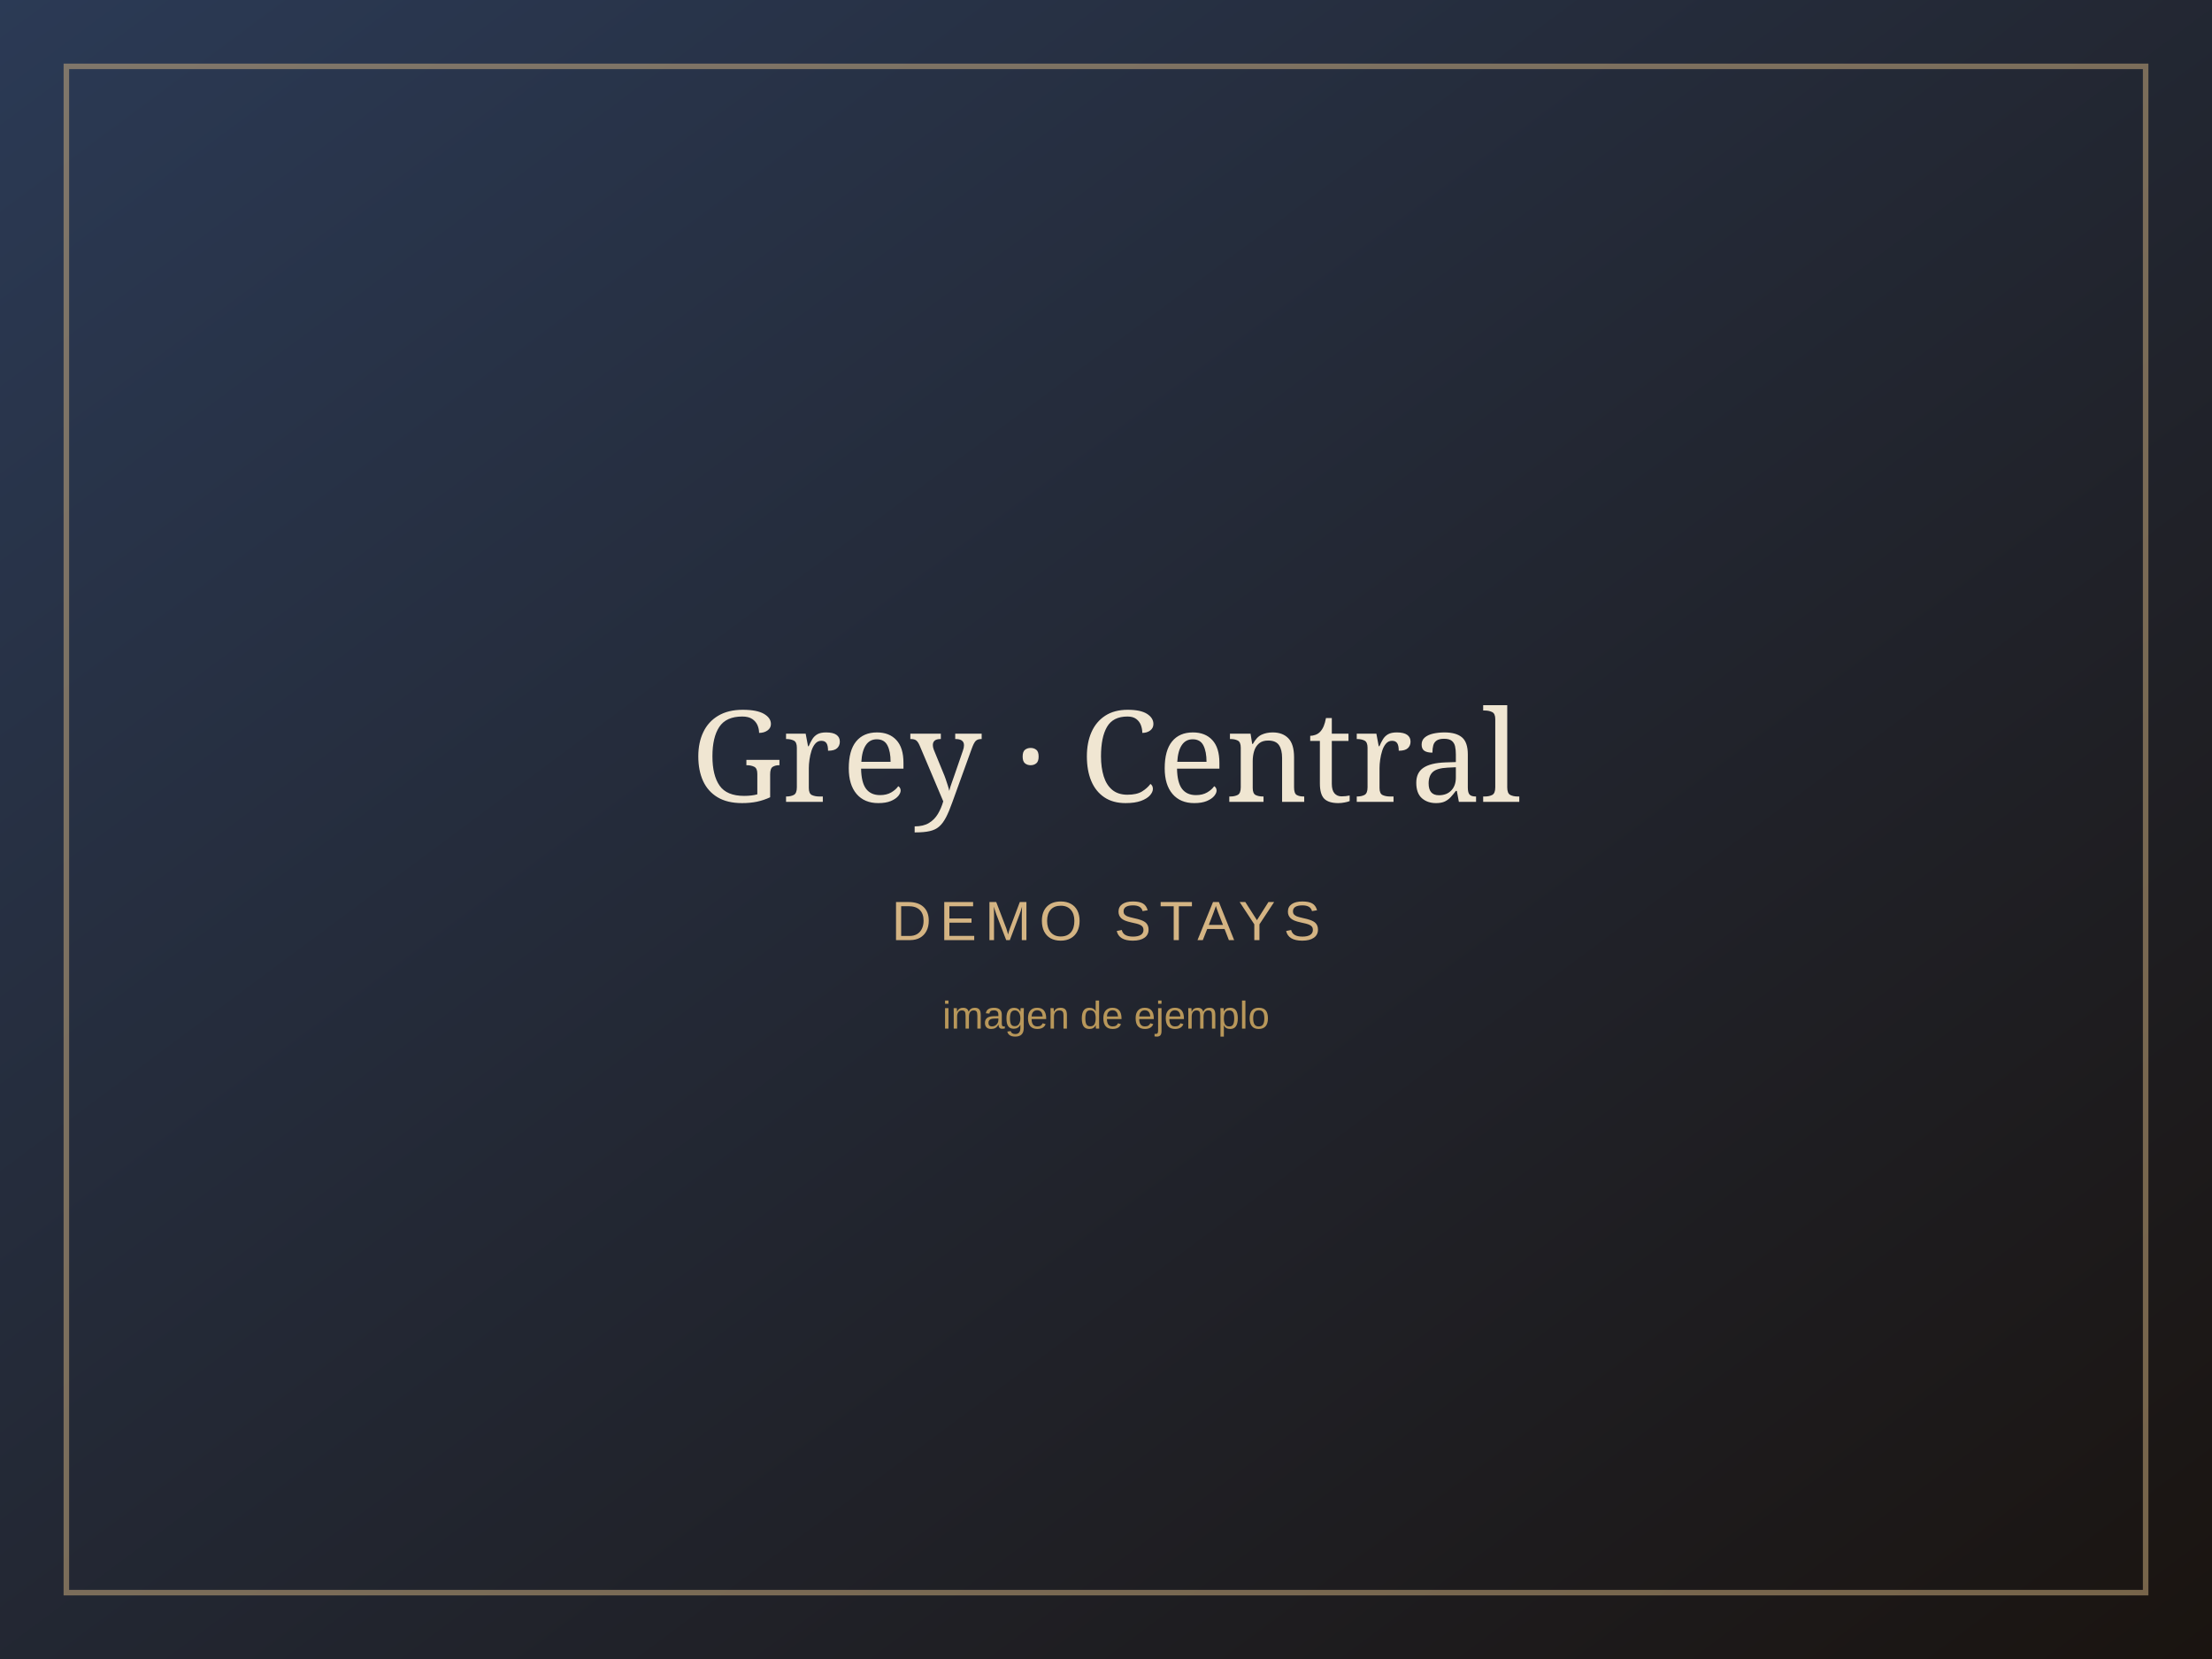
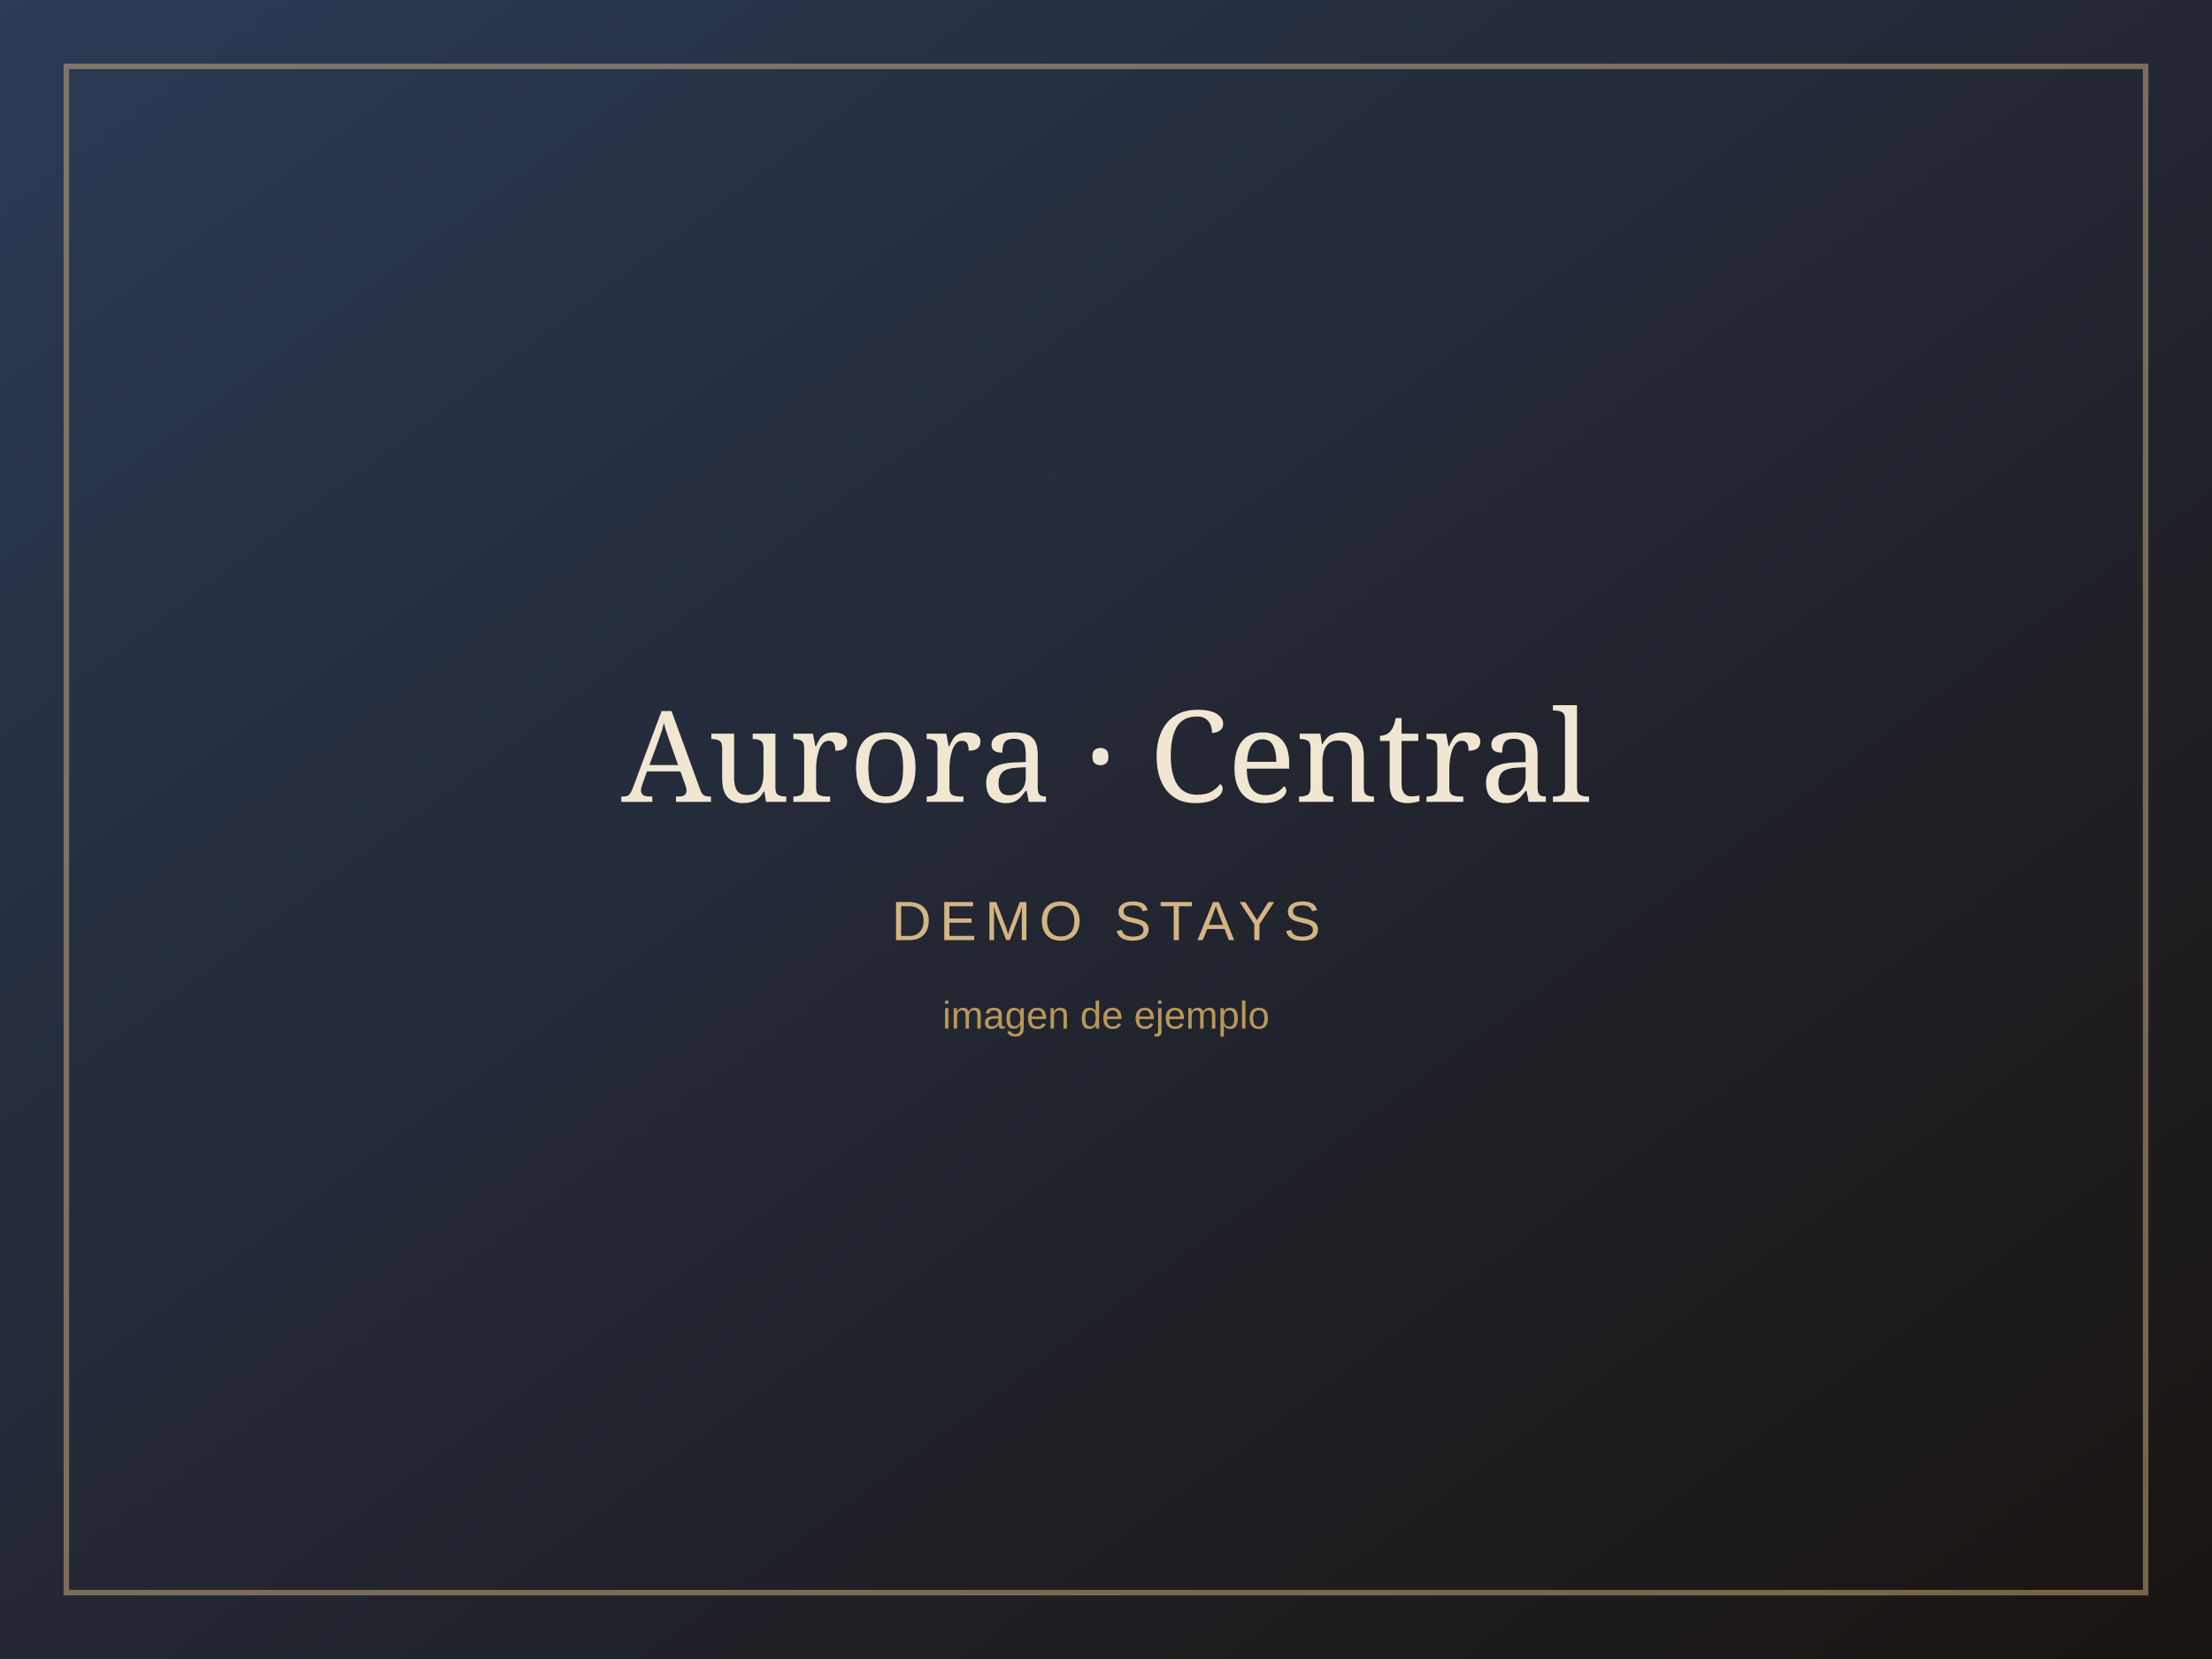
- <svg xmlns="http://www.w3.org/2000/svg" width="800" height="600" viewBox="0 0 800 600" role="img" aria-label="Grey · Central">
+ <svg xmlns="http://www.w3.org/2000/svg" width="800" height="600" viewBox="0 0 800 600" role="img" aria-label="Aurora · Central">
  <defs>
    <linearGradient id="g" x1="0" y1="0" x2="1" y2="1">
      <stop offset="0" stop-color="#2b3a55" />
      <stop offset="1" stop-color="#1a1410" />
    </linearGradient>
  </defs>
  <rect width="800" height="600" fill="url(#g)" />
  <rect x="24" y="24" width="752" height="552" fill="none" stroke="#d4b483" stroke-opacity="0.5" stroke-width="2" />
-   <text x="400" y="290" font-family="Georgia, serif" font-size="46" fill="#f0e6d2" text-anchor="middle">Grey · Central</text>
+   <text x="400" y="290" font-family="Georgia, serif" font-size="46" fill="#f0e6d2" text-anchor="middle">Aurora · Central</text>
  <text x="400" y="340" font-family="Arial, sans-serif" font-size="20" fill="#d4b483" letter-spacing="3" text-anchor="middle">DEMO STAYS</text>
  <text x="400" y="372" font-family="Arial, sans-serif" font-size="14" fill="#b8975a" text-anchor="middle">imagen de ejemplo</text>
</svg>
